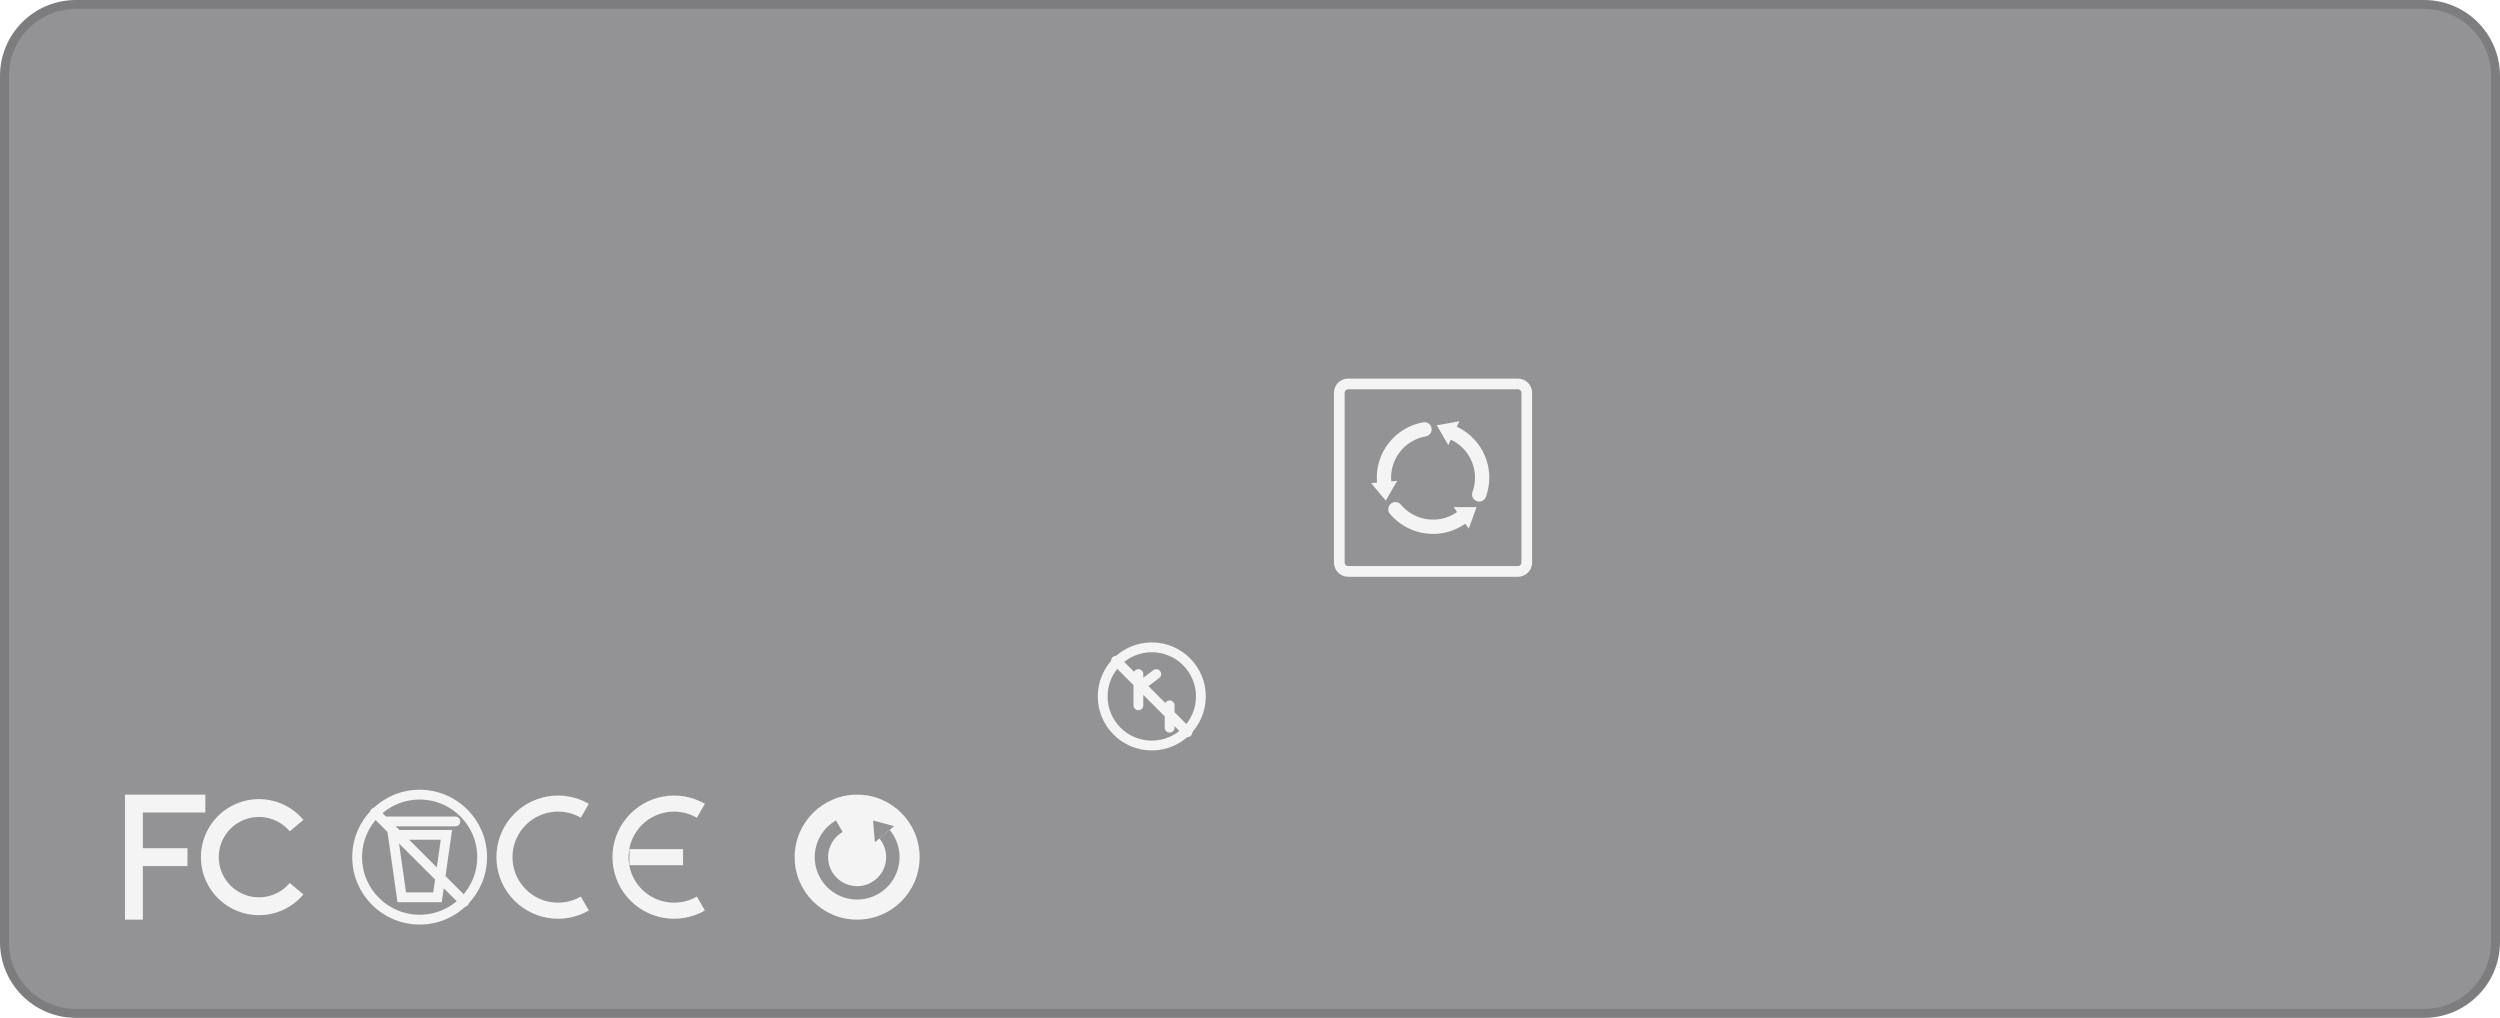
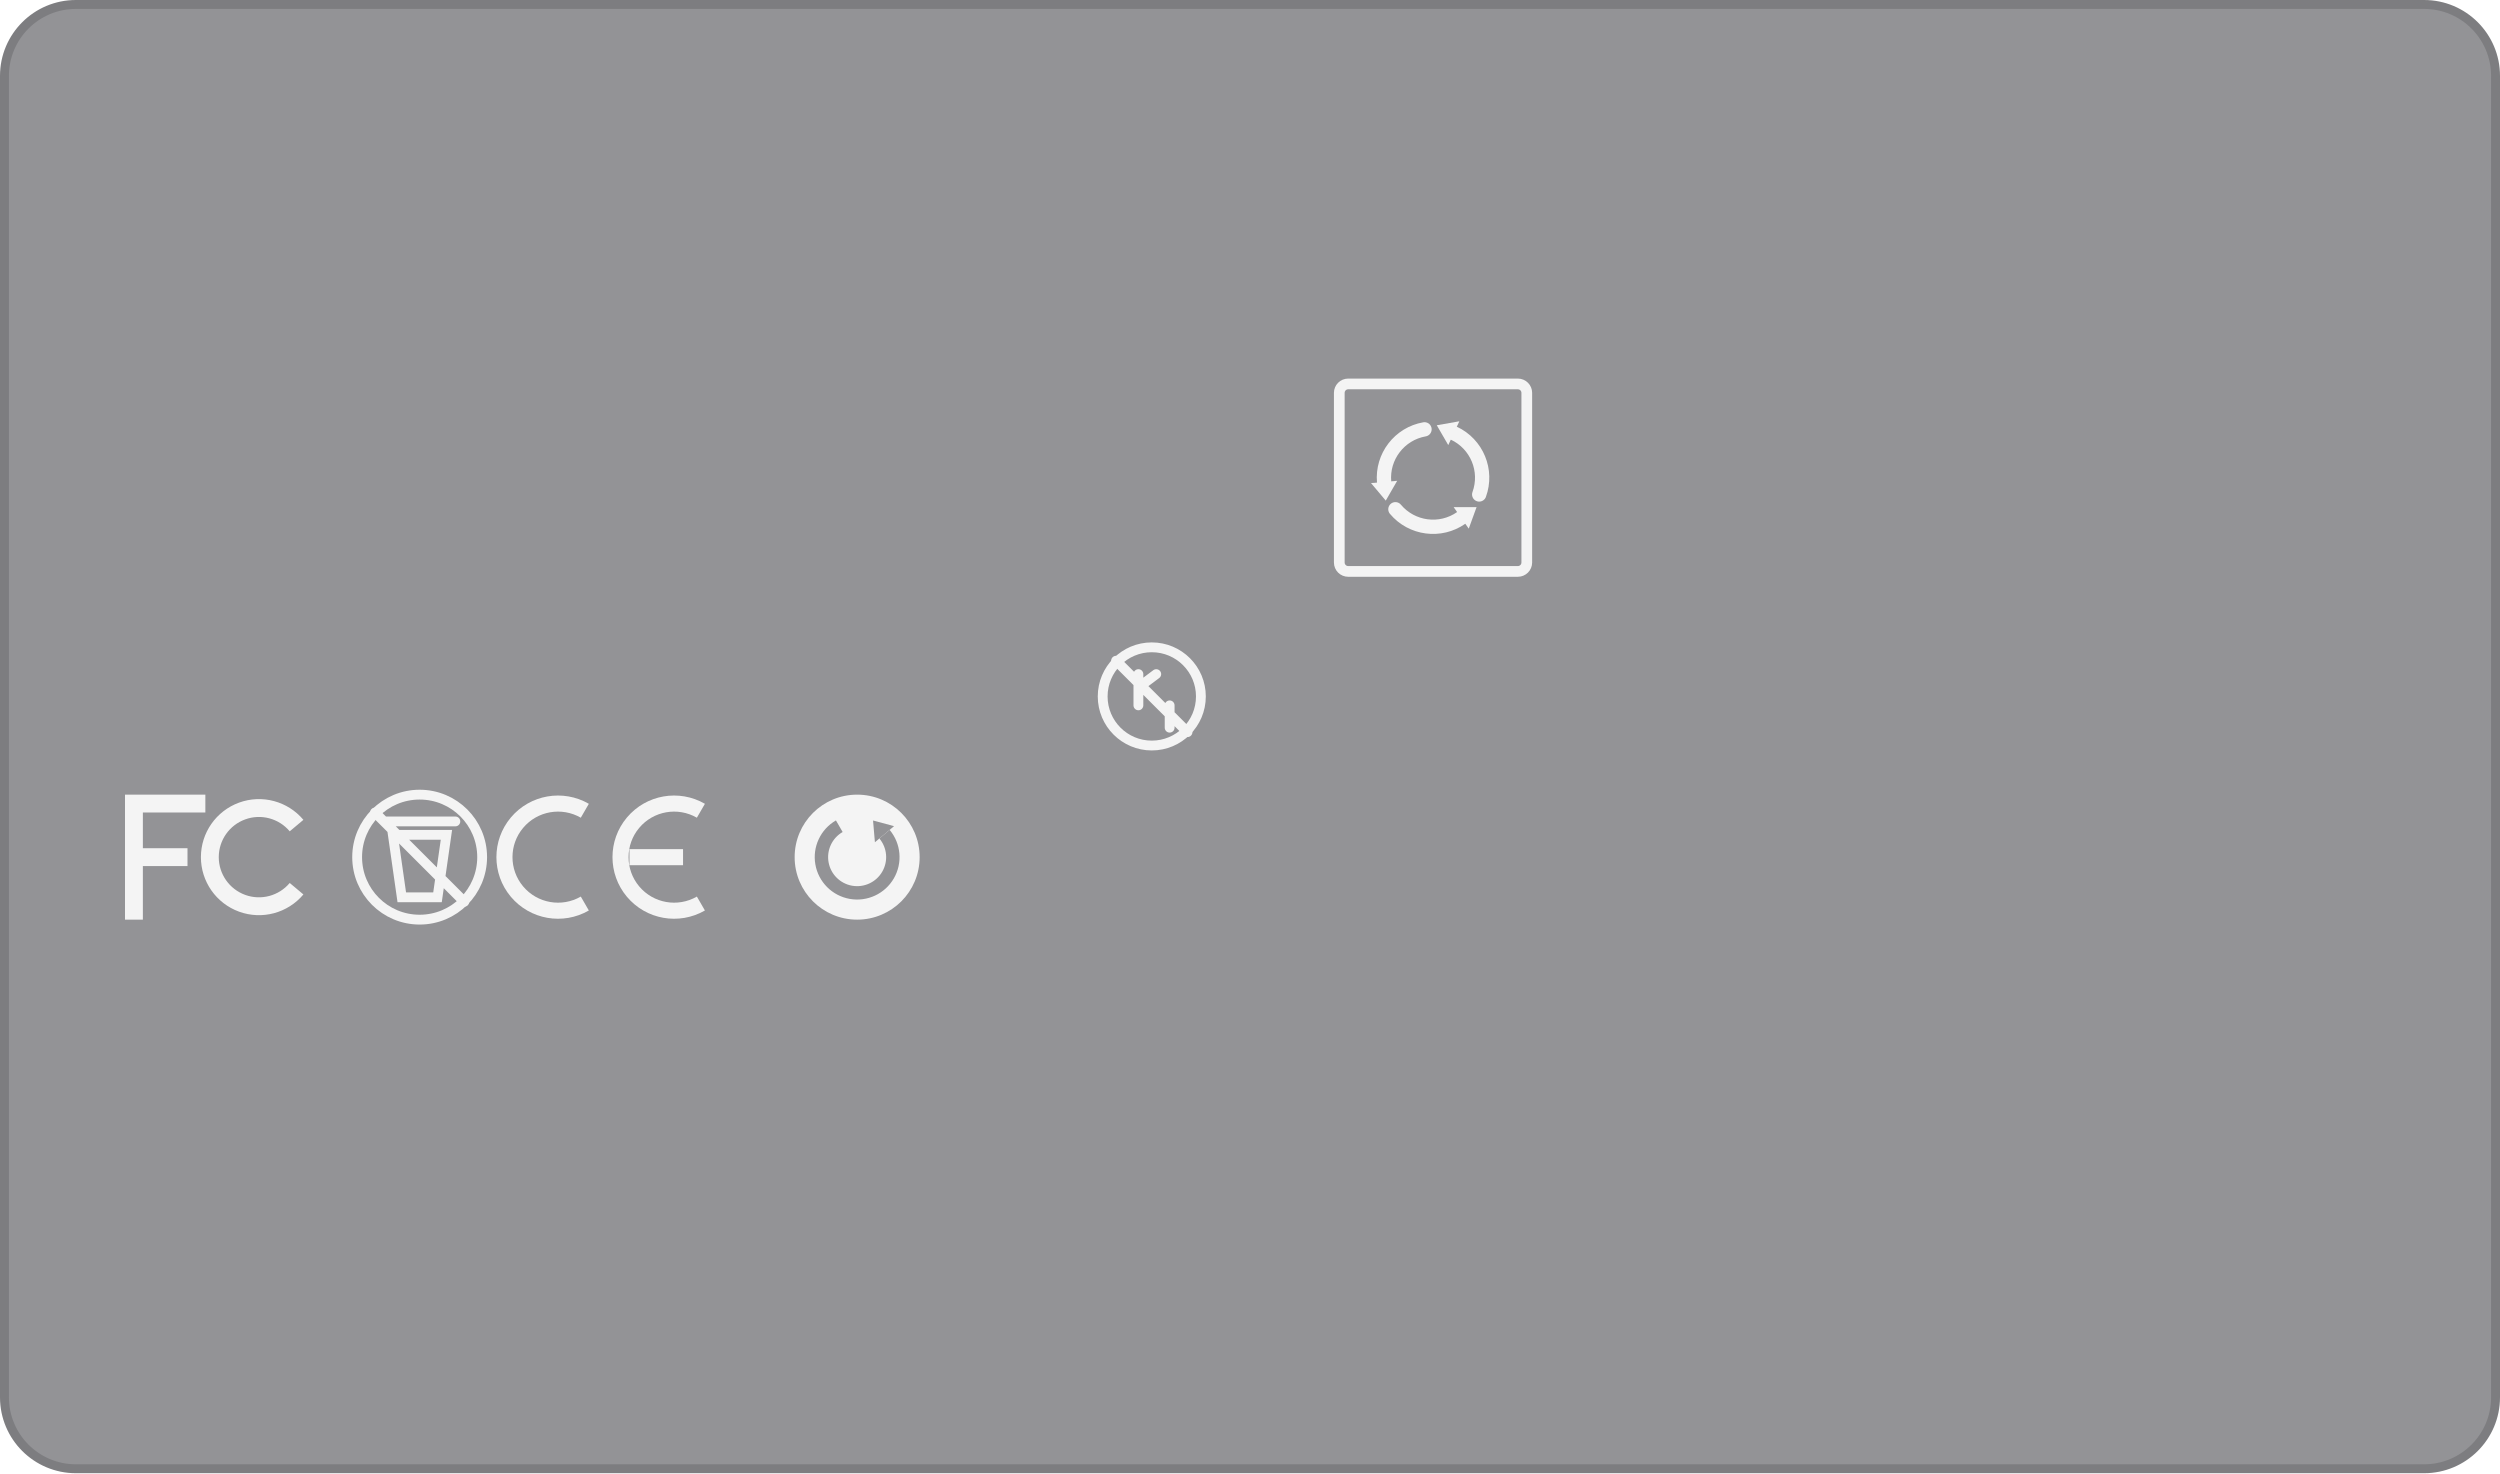
- <svg xmlns="http://www.w3.org/2000/svg" viewBox="0 0 560 228">
-   <rect x="1" y="1" width="558" height="226" rx="16" ry="16" fill="#939396" stroke="#7d7d80" stroke-width="2" />
+ <svg xmlns="http://www.w3.org/2000/svg" viewBox="0 0 560 330">
+   <rect x="1" y="1" width="558" height="328" rx="16" ry="16" fill="#939396" stroke="#7d7d80" stroke-width="2" />
  <g id="marks" transform="translate(0 0)">
    <g fill="none" stroke="#f4f4f4" stroke-linecap="round" stroke-linejoin="round">
      <rect x="300" y="86" width="42" height="42" rx="2" stroke-width="2.4" />
      <path d="M319.09 96.17A11 11 0 0 0 310.04 107.96" stroke-width="3.2" />
      <path d="M312.57 114.07A11 11 0 0 0 327.31 116.01" stroke-width="3.2" />
      <path d="M331.34 110.76A11 11 0 0 0 325.65 97.03" stroke-width="3.2" />
    </g>
    <g fill="#f4f4f4">
      <path d="M310.41 112.14L307.11 108.21L312.97 107.70Z" />
      <path d="M330.75 113.60L329.00 118.42L325.62 113.60Z" />
      <path d="M321.84 95.26L326.89 94.37L324.41 99.70Z" />
    </g>
    <g fill="none" stroke="#f4f4f4" stroke-linecap="butt" stroke-linejoin="miter">
      <path d="M30 178V206M30 180H46M30 192H42" stroke-width="4" />
      <path d="M66.43 184.93A11 11 0 1 0 66.43 199.07" stroke-width="4" />
      <path d="M131.00 181.61A12 12 0 1 0 131.00 202.39" stroke-width="3.6" />
      <path d="M157.00 181.61A12 12 0 1 0 157.00 202.39M141 192H153" stroke-width="3.6" />
    </g>
    <g fill="none" stroke="#f4f4f4" stroke-linecap="round" stroke-width="2.2">
      <circle cx="94" cy="192" r="14" />
      <path d="M88 187H100L98 201H90ZM86 184H102M84 182L104 202" />
      <circle cx="258" cy="156" r="11" />
      <path d="M250 148L266 164M255 151V158M255 154L259 151M262 158V163" />
    </g>
    <circle cx="192" cy="192" r="14" fill="#f4f4f4" />
    <path d="M188.00 185.07A8 8 0 1 0 198.13 186.86" fill="none" stroke="#939396" stroke-width="3" />
    <path d="M195.56 183.79L200.27 185.06L195.98 188.66Z" fill="#939396" />
  </g>
</svg>
